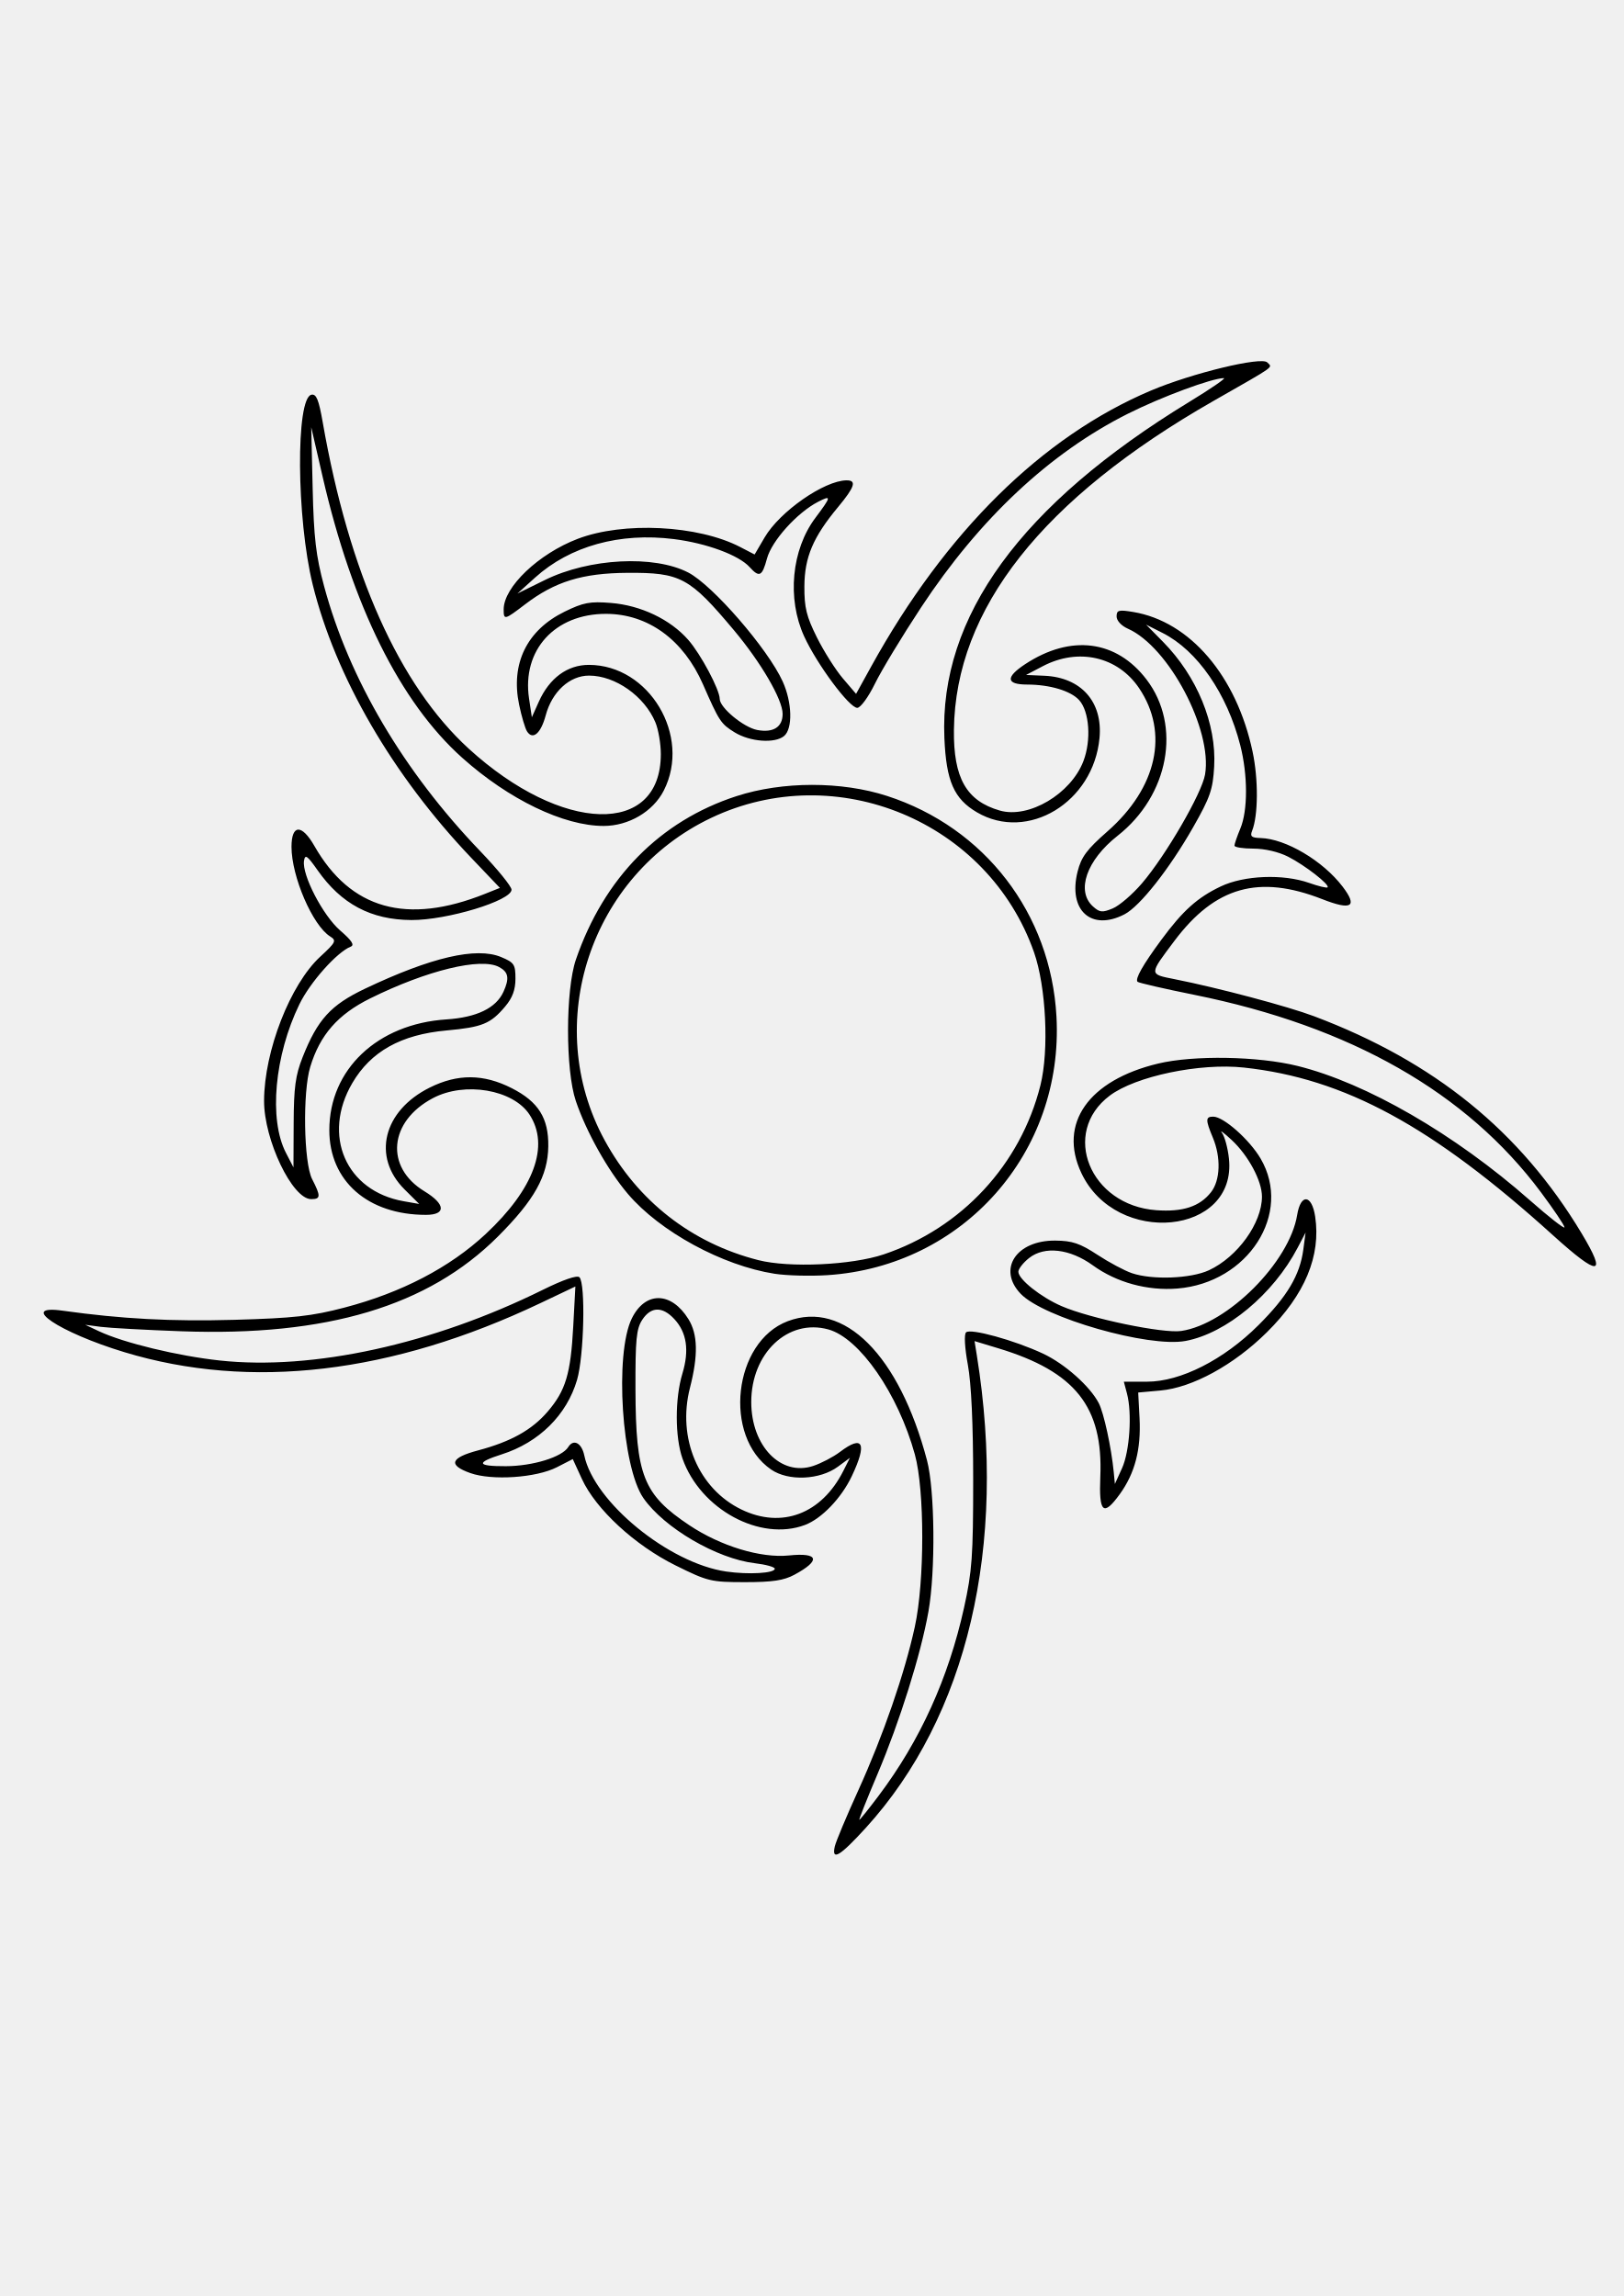
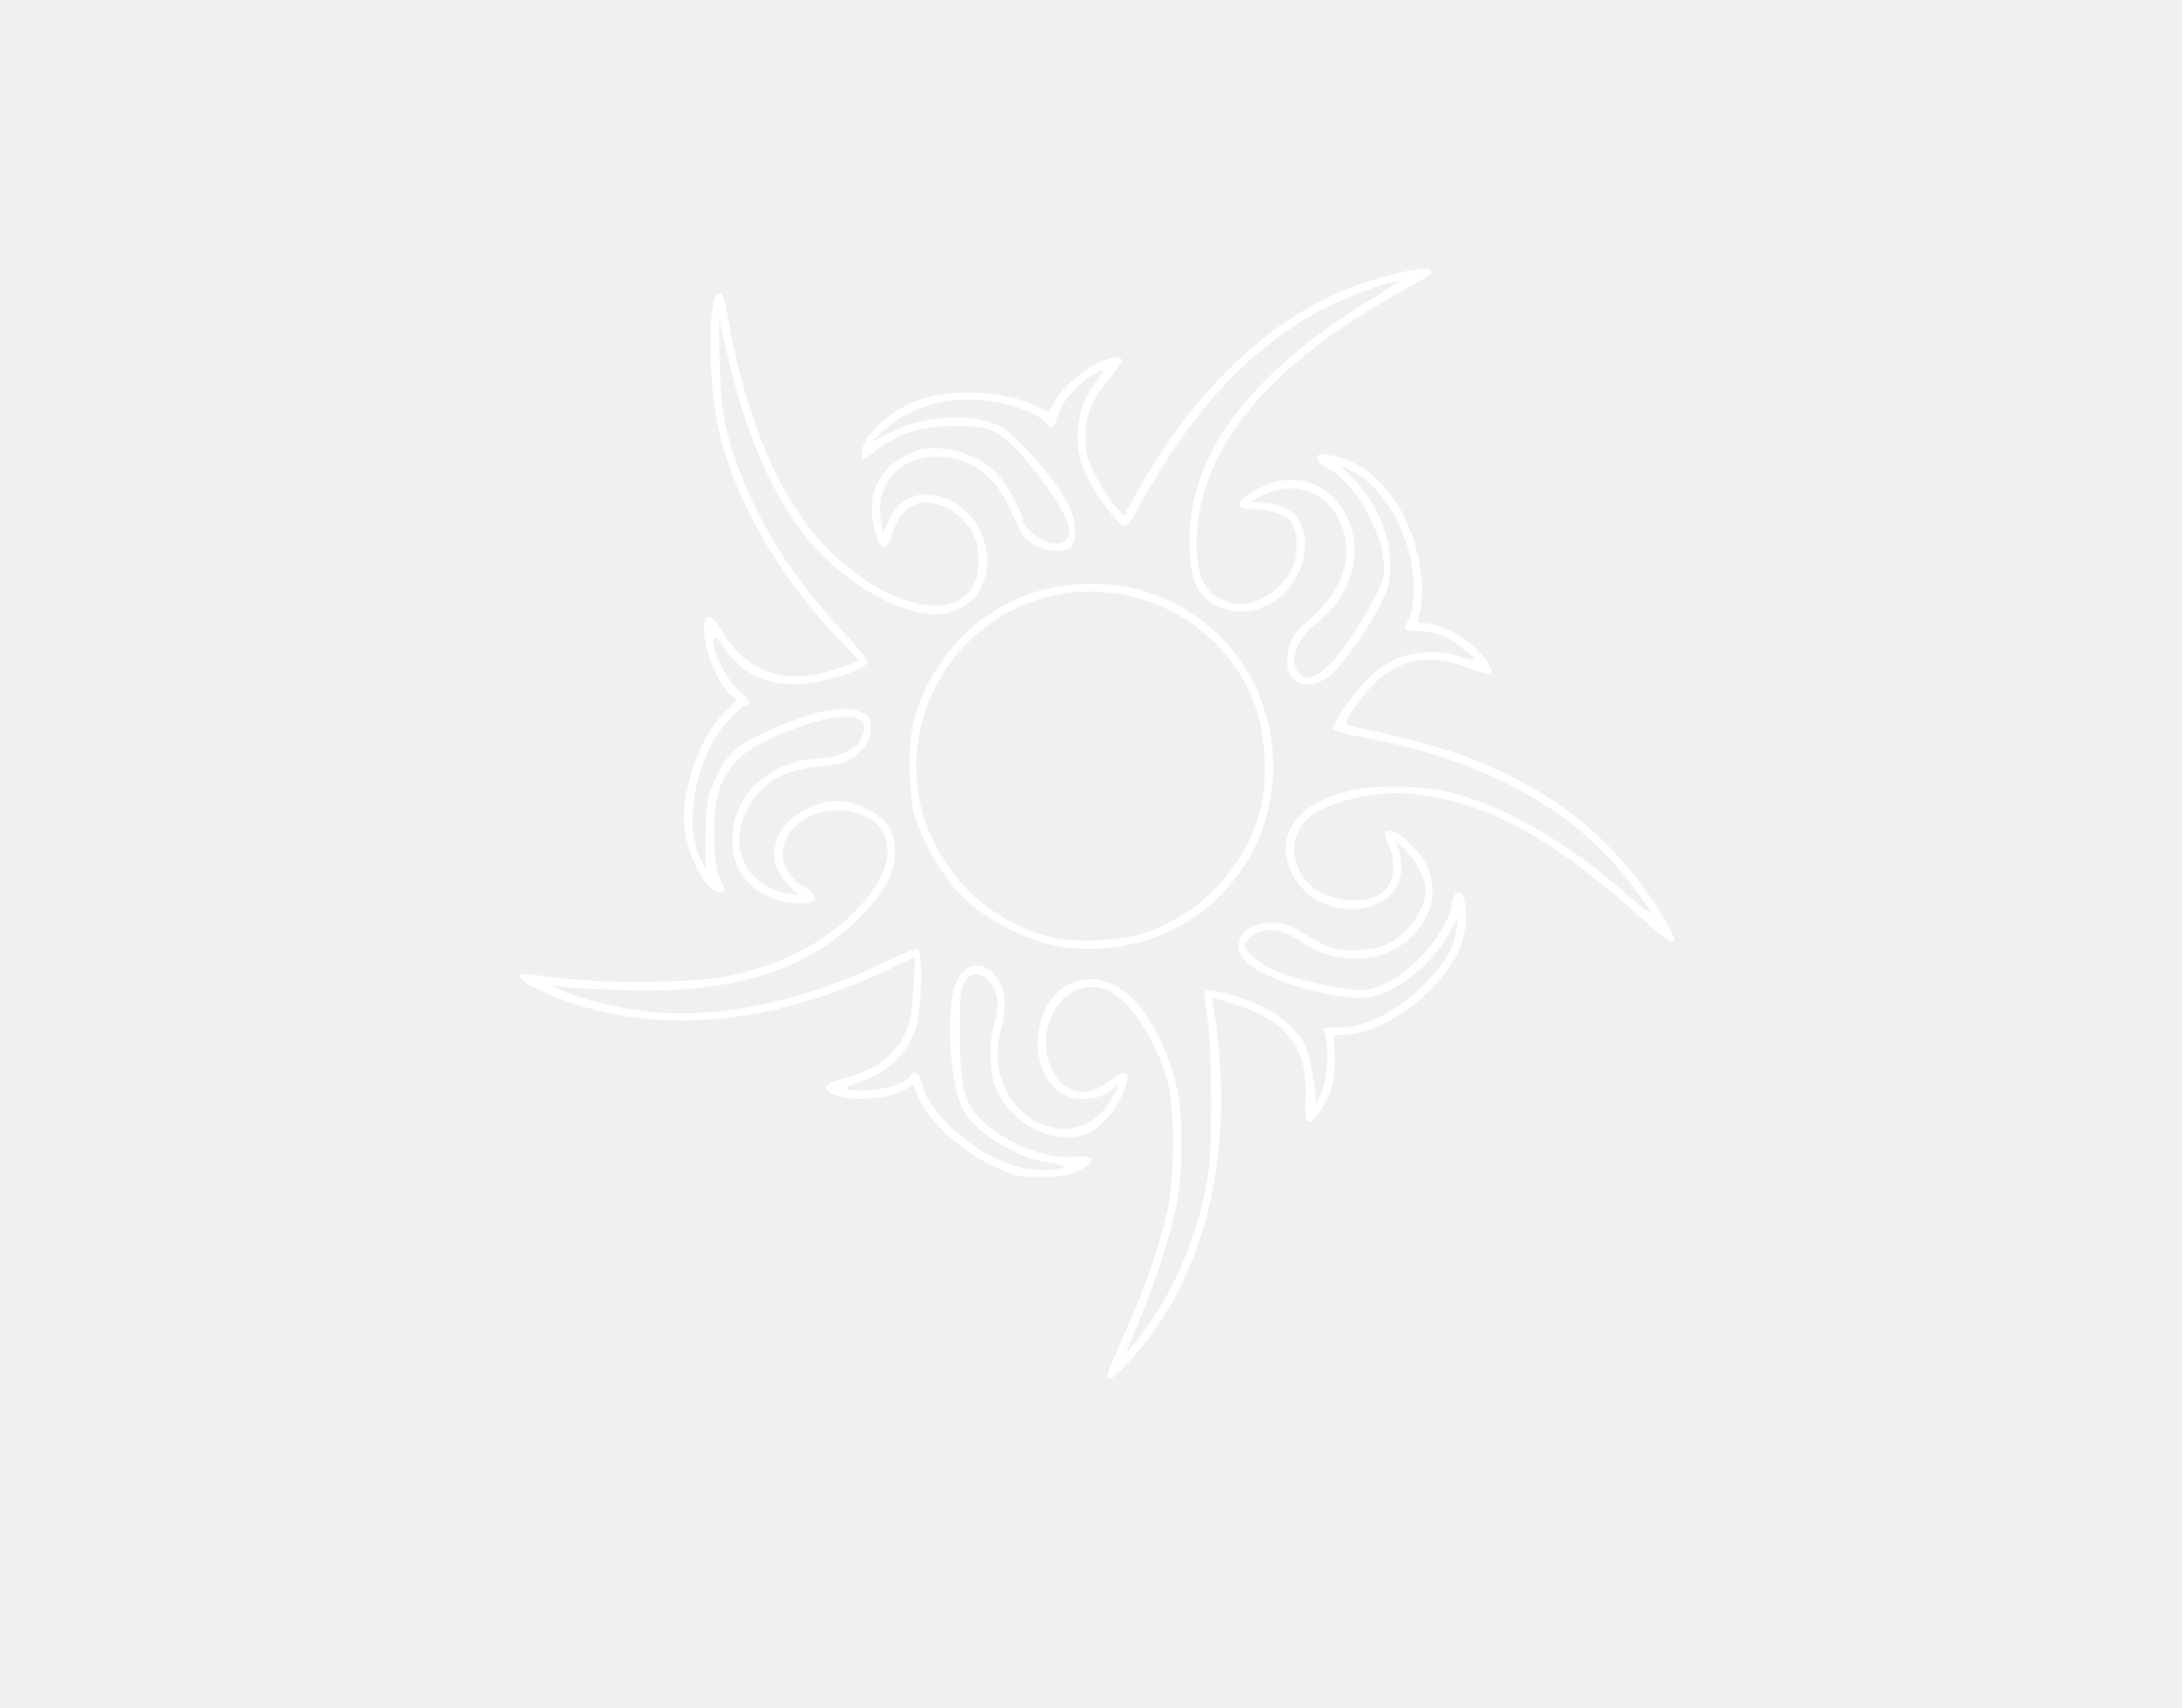
- <svg xmlns="http://www.w3.org/2000/svg" width="210mm" height="297mm" viewBox="0 0 744.094 1052.362" id="svg2" version="1.1">
-   <defs id="defs4" />
-   <g id="layer1">
-     <g id="g4778">
-       <path id="path4734" d="m 382.569,846.262 c 0.51,-2.228 5.349,-13.774 10.753,-25.658 11.401,-25.07 21.237,-53.525 25.911,-74.958 4.537,-20.805 4.55,-62.563 0.023,-78.988 -7.674,-27.849 -25.328,-53.365 -39.661,-57.322 -18.479,-5.102 -35.38,10.879 -35.316,33.394 0.057,20.087 13.58,34.032 28.318,29.2 3.719,-1.219 9.27,-4.12 12.334,-6.445 10.598,-8.043 12.578,-4.008 5.435,11.076 -4.766,10.065 -13.825,19.511 -21.476,22.396 -20.492,7.726 -47.908,-7.139 -56.126,-30.431 -3.471,-9.839 -3.492,-27.573 -0.045,-38.943 3.225,-10.638 2.017,-18.834 -3.683,-24.985 -5.47,-5.902 -10.714,-5.788 -14.709,0.32 -2.709,4.141 -3.18,8.978 -3.11,31.959 0.12,39.387 3.583,48.12 24.663,62.197 14.35,9.582 32.803,15.187 45.639,13.863 13.728,-1.417 14.775,2.23 2.537,8.836 -4.859,2.623 -10.044,3.402 -22.643,3.402 -15.621,0 -17.027,-0.34 -31.895,-7.707 -18.639,-9.236 -36.494,-25.735 -42.854,-39.598 l -4.178,-9.107 -7.282,3.734 c -9.455,4.848 -29.766,6.215 -39.692,2.672 -10.288,-3.672 -9.134,-7.004 3.601,-10.391 15.049,-4.003 24.679,-9.381 31.9,-17.818 8.227,-9.611 10.524,-17.286 11.689,-39.057 l 0.977,-18.243 -15.981,7.599 c -68.152,32.406 -132.885,40.042 -190.716,22.498 -29.894,-9.069 -48.994,-21.911 -28.275,-19.011 27.04,3.785 49.918,5.001 78.773,4.187 27.127,-0.765 35.328,-1.676 50.318,-5.591 26.147,-6.829 48.359,-18.4 64.805,-33.758 22.141,-20.677 29.392,-40.464 20.053,-54.718 -7.528,-11.489 -29.672,-15.258 -44.274,-7.537 -20.182,10.673 -22.084,31.624 -3.876,42.693 9.719,5.908 10.032,10.803 0.692,10.803 -26.609,0 -44.28,-15.503 -44.28,-38.849 0,-27.817 22.042,-48.671 53.621,-50.732 13.918,-0.908 22.779,-5.19 26.178,-12.651 2.83,-6.21 2.332,-9.043 -1.997,-11.36 -8.381,-4.485 -33.087,1.526 -59.049,14.368 -14.83,7.335 -23.041,16.716 -27.502,31.42 -3.532,11.641 -2.984,43.925 0.872,51.425 4.025,7.829 3.962,9.176 -0.433,9.176 -8.647,0 -21.663,-27.205 -21.593,-45.131 0.089,-22.799 11.999,-53.334 25.745,-66.004 7.162,-6.601 7.548,-7.387 4.55,-9.259 -8.036,-5.019 -17.723,-27.468 -17.723,-41.074 0,-10.364 4.704,-10.551 10.493,-0.416 16.592,29.049 42.365,36.285 78.19,21.95 l 6.821,-2.729 -13.101,-13.744 c -36.009,-37.775 -62.274,-83.042 -72.687,-125.275 -7.47,-30.295 -7.828,-85.632 -0.564,-87.028 2.231,-0.429 3.347,2.301 5.144,12.58 12.094,69.178 35.099,120.609 66.953,149.681 42.67,38.944 87.987,40.221 87.999,2.48 0.002,-4.736 -1.115,-11.286 -2.481,-14.556 -5.019,-12.011 -18.388,-21.438 -30.406,-21.438 -8.929,0 -16.967,7.386 -19.882,18.269 -2.224,8.305 -5.949,11.449 -8.579,7.242 -0.864,-1.382 -2.478,-6.851 -3.586,-12.153 -3.946,-18.879 3.548,-34.201 20.872,-42.677 8.578,-4.197 11.557,-4.756 21.206,-3.981 13.701,1.1 27.19,7.539 35.412,16.904 5.738,6.536 14.402,22.799 14.438,27.103 0.034,4.01 10.98,13.059 17.212,14.228 7.331,1.375 11.614,-1.344 11.614,-7.375 0,-6.564 -9.886,-23.549 -22.359,-38.416 -20.3,-24.196 -24.408,-26.407 -48.762,-26.248 -20.648,0.135 -33.225,4.008 -46.891,14.439 -9.479,7.236 -9.825,7.317 -9.825,2.311 0,-10.241 15.989,-25.475 33.935,-32.333 20.925,-7.996 55.136,-6.278 74.429,3.738 l 6.634,3.444 4.596,-7.842 c 6.951,-11.861 27.258,-26.019 37.503,-26.148 4.795,-0.06 3.832,2.997 -3.856,12.241 -11.452,13.77 -15.357,22.971 -15.433,36.372 -0.055,9.708 0.941,13.762 5.753,23.407 3.201,6.416 8.545,14.856 11.877,18.756 l 6.057,7.09 6.898,-12.492 c 34.08,-61.714 78.319,-105.379 128.159,-126.498 18.871,-7.996 50.722,-15.709 53.381,-12.926 2.407,2.519 4.582,0.959 -24.54,17.591 -78.483,44.822 -118.377,95.354 -119.055,150.8 -0.27,22.076 5.723,32.619 21.04,37.011 13.255,3.801 32.553,-7.613 38.296,-22.651 3.675,-9.623 2.757,-22.769 -1.952,-27.973 -3.843,-4.246 -13.421,-7.116 -23.8,-7.129 -9.732,-0.013 -10.053,-3.356 -0.9,-9.367 20.901,-13.726 41.754,-11.071 55.597,7.079 16.144,21.166 10.216,53.128 -13.279,71.599 -14.211,11.172 -19.138,25.279 -11.305,32.368 3.091,2.797 4.276,2.919 9.076,0.931 3.037,-1.258 9.082,-6.455 13.435,-11.551 10.963,-12.832 27.429,-41.246 28.88,-49.834 3.462,-20.489 -16.683,-58.56 -35.359,-66.827 -3.006,-1.331 -5.183,-3.688 -5.183,-5.614 0,-2.906 0.954,-3.16 7.652,-2.042 25.975,4.339 47.313,29.33 54.669,64.027 2.698,12.728 2.594,29.232 -0.228,36.291 -1.018,2.545 -0.271,3.177 3.884,3.288 11.474,0.306 28.557,10.415 37.571,22.233 7.07,9.27 4.19,11.068 -9.274,5.792 -29.059,-11.388 -49.105,-5.739 -67.765,19.094 -11.741,15.626 -11.743,15.221 0.053,17.567 20.102,3.997 51.912,12.456 64.004,17.019 55.111,20.796 94.366,52.643 122.458,99.347 11.955,19.876 8.14,20.187 -12.992,1.059 -55.308,-50.06 -95.504,-71.884 -141.649,-76.907 -20.22,-2.201 -49.718,3.969 -61.537,12.872 -22.584,17.012 -9.062,50.303 21.325,52.501 12.2,0.882 19.91,-1.652 25.101,-8.252 4.274,-5.433 4.626,-15.935 0.839,-24.999 -3.418,-8.18 -3.389,-9.625 0.191,-9.625 4.713,0 16.606,10.537 21.696,19.223 14.714,25.107 -5.696,56.954 -38.169,59.56 -13.734,1.102 -27.879,-2.779 -38.702,-10.619 -10.506,-7.611 -22.135,-8.962 -29.191,-3.392 -2.723,2.15 -4.951,4.993 -4.951,6.319 0,3.444 10.292,11.635 19.792,15.752 13.132,5.69 46.582,12.632 54.876,11.388 21.27,-3.19 49.586,-31.555 53.103,-53.197 1.609,-9.897 6.718,-9.427 8.245,0.759 2.703,18.027 -4.697,35.774 -22.106,53.012 -15.16,15.011 -34.13,25.397 -48.808,26.722 l -10.186,0.919 0.615,11.746 c 0.747,14.277 -2.108,25.248 -9.072,34.862 -7.528,10.391 -9.596,8.528 -8.906,-8.02 1.337,-32.037 -11.481,-48.184 -46.718,-58.853 l -10.916,-3.305 1.062,6.629 c 13.996,87.331 -4.351,165.366 -50.898,216.477 -11.855,13.017 -15.778,15.356 -14.201,8.466 z m 20.157,-23.283 c 18.943,-25.2 31.903,-53.762 39.066,-86.099 3.684,-16.63 4.188,-23.674 4.188,-58.517 0,-25.643 -0.861,-44.275 -2.442,-52.835 -1.438,-7.789 -1.779,-13.886 -0.829,-14.836 1.975,-1.975 22.158,3.593 35.259,9.726 9.968,4.667 21.564,14.973 25.575,22.729 2.319,4.485 5.775,20.421 6.856,31.614 l 0.521,5.402 3.271,-7.202 c 3.507,-7.72 4.666,-25.214 2.269,-34.24 l -1.442,-5.432 10.648,0 c 15.364,0 35.12,-10.024 51.037,-25.897 13.208,-13.17 19.008,-22.942 20.566,-34.646 l 1.04,-7.817 -3.638,6.959 c -11.136,21.303 -32.709,39.248 -51.371,42.73 -16.875,3.149 -65.025,-10.624 -75.552,-21.612 -10.767,-11.238 -2.083,-24.557 15.9,-24.387 7.749,0.073 11.27,1.26 19.219,6.476 5.352,3.512 12.486,7.321 15.852,8.463 9.368,3.178 26.991,2.507 35.292,-1.344 13.123,-6.089 24.307,-21.624 24.307,-33.764 0,-7.181 -6.218,-18.809 -13.856,-25.912 -3.681,-3.423 -5.688,-4.892 -4.459,-3.264 1.229,1.628 2.659,6.895 3.178,11.703 3.795,35.151 -51.677,40.603 -67.638,6.647 -10.651,-22.659 3.305,-42.529 35.224,-50.151 16.299,-3.892 45.776,-3.385 63.863,1.098 31.559,7.824 72.034,31.228 106.442,61.547 8.738,7.7 15.887,13.291 15.887,12.425 0,-0.866 -4.857,-8.099 -10.794,-16.073 -34.025,-45.705 -87.221,-76.02 -158.767,-90.477 -13.852,-2.799 -25.591,-5.495 -26.087,-5.991 -1.264,-1.264 2.352,-7.654 10.871,-19.216 9.861,-13.383 16.539,-19.387 27.231,-24.483 10.746,-5.122 28.599,-5.828 40.566,-1.606 4.24,1.496 8.022,2.407 8.405,2.025 1.167,-1.167 -10.298,-10.093 -18.038,-14.041 -4.385,-2.237 -10.756,-3.723 -15.964,-3.723 -4.767,0 -8.667,-0.618 -8.667,-1.373 0,-0.755 1.215,-4.282 2.701,-7.837 3.465,-8.293 3.449,-24.5 -0.039,-38.161 -6.05,-23.698 -19.7,-43.441 -35.584,-51.468 l -7.59,-3.836 7.765,7.882 c 15.63,15.866 24.555,37.631 23.45,57.186 -0.596,10.553 -1.825,14.096 -9.647,27.828 -10.897,19.128 -24.391,36.241 -31.458,39.896 -15.26,7.891 -25.95,-1.856 -21.484,-19.59 1.689,-6.707 4.214,-10.109 13.656,-18.399 22.759,-19.981 28.334,-45.183 14.528,-65.67 -9.767,-14.493 -27.808,-18.615 -44.114,-10.08 l -7.692,4.027 8.377,0.365 c 16.892,0.735 26.848,11.976 25.288,28.551 -2.772,29.449 -32.863,47.698 -56.15,34.051 -10.547,-6.181 -14.093,-14.263 -14.939,-34.051 -2.378,-55.608 35.103,-107.054 112.271,-154.104 9.802,-5.976 16.925,-10.866 15.83,-10.866 -5.441,0 -28.58,8.577 -43.967,16.298 -35.801,17.964 -67.995,48.111 -94.787,88.762 -8.669,13.154 -18.193,28.892 -21.164,34.974 -3.012,6.165 -6.597,11.072 -8.102,11.089 -3.63,0.042 -18.464,-19.92 -24.341,-32.757 -7.923,-17.306 -5.798,-39.727 5.148,-54.324 7.353,-9.806 7.479,-10.579 1.192,-7.328 -9.571,4.949 -21.187,17.848 -23.368,25.95 -2.222,8.253 -3.508,8.885 -7.995,3.927 -4.943,-5.462 -19.664,-10.907 -34.616,-12.803 -24.807,-3.145 -47.648,3.182 -63.663,17.635 l -8.102,7.312 12.604,-6.202 c 20.306,-9.993 49.995,-11.539 65.693,-3.421 11.172,5.777 36.483,34.985 43.264,49.925 4.356,9.597 4.666,21.665 0.643,25.004 -4.245,3.523 -15.625,2.672 -22.695,-1.698 -6.286,-3.885 -7.041,-5.031 -14.472,-21.985 -8.971,-20.466 -25.201,-32.275 -44.406,-32.31 -23.47,-0.042 -38.632,16.626 -35.305,38.813 l 1.287,8.58 3.19,-7.125 c 4.845,-10.822 13.071,-16.879 22.924,-16.879 27.678,0 47.095,32.569 34.344,57.607 -4.908,9.636 -16.085,16.215 -27.552,16.215 -18.326,0 -43.458,-12.114 -64.827,-31.247 C 183.373,321.864 161.496,277.786 147.83,218.423 l -5.203,-22.603 0.654,27.908 c 0.536,22.87 1.486,30.998 5.263,45.023 11.436,42.458 36.366,84.745 71.592,121.437 7.855,8.182 14.282,16.1 14.282,17.595 0,5.04 -29.626,14.019 -45.914,13.915 -18.525,-0.118 -32.079,-7.325 -42.983,-22.855 -4.742,-6.754 -5.722,-7.431 -6.202,-4.284 -0.989,6.488 8.702,25.136 16.61,31.96 5.3,4.574 6.646,6.642 4.798,7.371 -6.278,2.476 -18.593,16.298 -23.509,26.388 -11.438,23.475 -14.101,52.807 -6.184,68.115 l 3.453,6.676 0.088,-20.18 c 0.072,-16.508 0.82,-22.029 4.11,-30.343 6.831,-17.264 12.894,-23.92 28.589,-31.385 30.302,-14.412 51.042,-19.231 62.381,-14.493 5.989,2.502 6.563,3.368 6.563,9.898 0,5.085 -1.359,8.771 -4.696,12.736 -6.696,7.957 -10.506,9.513 -26.986,11.015 -20.782,1.894 -34.59,9.612 -43.063,24.07 -14.052,23.977 -2.976,49.524 23.492,54.189 l 7.14,1.258 -6.699,-6.66 c -15.024,-14.934 -9.819,-36.051 11.504,-46.677 12.834,-6.396 24.661,-6.313 37.606,0.264 12.219,6.208 16.934,13.719 16.746,26.683 -0.196,13.552 -6.382,24.621 -23.098,41.328 -31.922,31.907 -78.418,45.828 -144.991,43.41 -16.34,-0.594 -32.95,-1.505 -36.911,-2.024 l -7.202,-0.945 6.302,2.96 c 11.35,5.331 36.182,11.342 55.401,13.411 42.606,4.587 97.423,-7.405 147.916,-32.36 9.485,-4.688 15.796,-6.858 16.857,-5.797 2.874,2.874 2.106,36.128 -1.086,47.025 -4.722,16.12 -17.453,28.71 -34.534,34.151 -12.017,3.829 -11.447,5.463 1.891,5.421 12.312,-0.039 25.751,-4.162 28.603,-8.776 2.396,-3.877 6.149,-1.906 7.357,3.864 4.468,21.339 38.734,49.367 65.033,53.193 10.204,1.485 22.254,0.789 22.254,-1.286 0,-0.793 -4.114,-1.928 -9.142,-2.524 -17.423,-2.064 -41.596,-16.204 -51.069,-29.874 -9.909,-14.299 -13.256,-66.049 -5.322,-82.278 6.153,-12.586 18.104,-12.449 25.983,0.299 4.3,6.958 4.505,16.549 0.671,31.511 -5.894,23.006 3.929,46.205 23.595,55.725 18.494,8.953 36.74,2.036 46.708,-17.708 l 3.026,-5.994 -5.466,4.041 c -8.299,6.136 -22.722,6.774 -30.628,1.356 -22.214,-15.224 -17.358,-58.606 7.613,-68.02 25.79,-9.723 51.058,15.548 63.799,63.809 3.603,13.648 3.95,50.775 0.648,69.321 -3.491,19.604 -13.143,50.398 -23.338,74.455 -4.889,11.536 -8.637,20.974 -8.33,20.974 0.307,0 4.323,-5.008 8.924,-11.129 z M 354.923,583.815 c -23.889,-3.744 -52.455,-19.293 -67.147,-36.548 -9.22,-10.828 -19.11,-28.479 -23.902,-42.657 -4.772,-14.118 -4.741,-50.858 0.054,-64.819 12.838,-37.379 38.54,-63.523 73.635,-74.899 21.05,-6.824 48.052,-6.854 68.948,-0.077 44.798,14.528 75.045,53.912 77.634,101.084 3.42,62.318 -42.785,114.522 -104.94,118.562 -7.836,0.509 -18.763,0.219 -24.282,-0.646 z m 50.044,-8.872 c 35.72,-12.006 62.739,-41.162 71.83,-77.512 4.015,-16.053 2.607,-45.186 -2.947,-60.985 -21.064,-59.924 -90.582,-88.857 -147.938,-61.572 -55.404,26.356 -77.884,94.374 -48.828,147.742 15.207,27.932 39.889,47.186 70.452,54.959 14.201,3.612 42.747,2.304 57.431,-2.632 z" style="fill:#000000;fill-opacity:1" />
-     </g>
+ <svg xmlns="http://www.w3.org/2000/svg" width="23" height="18" viewBox="0 0 744.094 1052.362" version="1.1">
+   <g>
+     <path d="m 382.569,846.262 c 0.51,-2.228 5.349,-13.774 10.753,-25.658 11.401,-25.07 21.237,-53.525 25.911,-74.958 4.537,-20.805 4.55,-62.563 0.023,-78.988 -7.674,-27.849 -25.328,-53.365 -39.661,-57.322 -18.479,-5.102 -35.38,10.879 -35.316,33.394 0.057,20.087 13.58,34.032 28.318,29.2 3.719,-1.219 9.27,-4.12 12.334,-6.445 10.598,-8.043 12.578,-4.008 5.435,11.076 -4.766,10.065 -13.825,19.511 -21.476,22.396 -20.492,7.726 -47.908,-7.139 -56.126,-30.431 -3.471,-9.839 -3.492,-27.573 -0.045,-38.943 3.225,-10.638 2.017,-18.834 -3.683,-24.985 -5.47,-5.902 -10.714,-5.788 -14.709,0.32 -2.709,4.141 -3.18,8.978 -3.11,31.959 0.12,39.387 3.583,48.12 24.663,62.197 14.35,9.582 32.803,15.187 45.639,13.863 13.728,-1.417 14.775,2.23 2.537,8.836 -4.859,2.623 -10.044,3.402 -22.643,3.402 -15.621,0 -17.027,-0.34 -31.895,-7.707 -18.639,-9.236 -36.494,-25.735 -42.854,-39.598 l -4.178,-9.107 -7.282,3.734 c -9.455,4.848 -29.766,6.215 -39.692,2.672 -10.288,-3.672 -9.134,-7.004 3.601,-10.391 15.049,-4.003 24.679,-9.381 31.9,-17.818 8.227,-9.611 10.524,-17.286 11.689,-39.057 l 0.977,-18.243 -15.981,7.599 c -68.152,32.406 -132.885,40.042 -190.716,22.498 -29.894,-9.069 -48.994,-21.911 -28.275,-19.011 27.04,3.785 49.918,5.001 78.773,4.187 27.127,-0.765 35.328,-1.676 50.318,-5.591 26.147,-6.829 48.359,-18.4 64.805,-33.758 22.141,-20.677 29.392,-40.464 20.053,-54.718 -7.528,-11.489 -29.672,-15.258 -44.274,-7.537 -20.182,10.673 -22.084,31.624 -3.876,42.693 9.719,5.908 10.032,10.803 0.692,10.803 -26.609,0 -44.28,-15.503 -44.28,-38.849 0,-27.817 22.042,-48.671 53.621,-50.732 13.918,-0.908 22.779,-5.19 26.178,-12.651 2.83,-6.21 2.332,-9.043 -1.997,-11.36 -8.381,-4.485 -33.087,1.526 -59.049,14.368 -14.83,7.335 -23.041,16.716 -27.502,31.42 -3.532,11.641 -2.984,43.925 0.872,51.425 4.025,7.829 3.962,9.176 -0.433,9.176 -8.647,0 -21.663,-27.205 -21.593,-45.131 0.089,-22.799 11.999,-53.334 25.745,-66.004 7.162,-6.601 7.548,-7.387 4.55,-9.259 -8.036,-5.019 -17.723,-27.468 -17.723,-41.074 0,-10.364 4.704,-10.551 10.493,-0.416 16.592,29.049 42.365,36.285 78.19,21.95 l 6.821,-2.729 -13.101,-13.744 c -36.009,-37.775 -62.274,-83.042 -72.687,-125.275 -7.47,-30.295 -7.828,-85.632 -0.564,-87.028 2.231,-0.429 3.347,2.301 5.144,12.58 12.094,69.178 35.099,120.609 66.953,149.681 42.67,38.944 87.987,40.221 87.999,2.48 0.002,-4.736 -1.115,-11.286 -2.481,-14.556 -5.019,-12.011 -18.388,-21.438 -30.406,-21.438 -8.929,0 -16.967,7.386 -19.882,18.269 -2.224,8.305 -5.949,11.449 -8.579,7.242 -0.864,-1.382 -2.478,-6.851 -3.586,-12.153 -3.946,-18.879 3.548,-34.201 20.872,-42.677 8.578,-4.197 11.557,-4.756 21.206,-3.981 13.701,1.1 27.19,7.539 35.412,16.904 5.738,6.536 14.402,22.799 14.438,27.103 0.034,4.01 10.98,13.059 17.212,14.228 7.331,1.375 11.614,-1.344 11.614,-7.375 0,-6.564 -9.886,-23.549 -22.359,-38.416 -20.3,-24.196 -24.408,-26.407 -48.762,-26.248 -20.648,0.135 -33.225,4.008 -46.891,14.439 -9.479,7.236 -9.825,7.317 -9.825,2.311 0,-10.241 15.989,-25.475 33.935,-32.333 20.925,-7.996 55.136,-6.278 74.429,3.738 l 6.634,3.444 4.596,-7.842 c 6.951,-11.861 27.258,-26.019 37.503,-26.148 4.795,-0.06 3.832,2.997 -3.856,12.241 -11.452,13.77 -15.357,22.971 -15.433,36.372 -0.055,9.708 0.941,13.762 5.753,23.407 3.201,6.416 8.545,14.856 11.877,18.756 l 6.057,7.09 6.898,-12.492 c 34.08,-61.714 78.319,-105.379 128.159,-126.498 18.871,-7.996 50.722,-15.709 53.381,-12.926 2.407,2.519 4.582,0.959 -24.54,17.591 -78.483,44.822 -118.377,95.354 -119.055,150.8 -0.27,22.076 5.723,32.619 21.04,37.011 13.255,3.801 32.553,-7.613 38.296,-22.651 3.675,-9.623 2.757,-22.769 -1.952,-27.973 -3.843,-4.246 -13.421,-7.116 -23.8,-7.129 -9.732,-0.013 -10.053,-3.356 -0.9,-9.367 20.901,-13.726 41.754,-11.071 55.597,7.079 16.144,21.166 10.216,53.128 -13.279,71.599 -14.211,11.172 -19.138,25.279 -11.305,32.368 3.091,2.797 4.276,2.919 9.076,0.931 3.037,-1.258 9.082,-6.455 13.435,-11.551 10.963,-12.832 27.429,-41.246 28.88,-49.834 3.462,-20.489 -16.683,-58.56 -35.359,-66.827 -3.006,-1.331 -5.183,-3.688 -5.183,-5.614 0,-2.906 0.954,-3.16 7.652,-2.042 25.975,4.339 47.313,29.33 54.669,64.027 2.698,12.728 2.594,29.232 -0.228,36.291 -1.018,2.545 -0.271,3.177 3.884,3.288 11.474,0.306 28.557,10.415 37.571,22.233 7.07,9.27 4.19,11.068 -9.274,5.792 -29.059,-11.388 -49.105,-5.739 -67.765,19.094 -11.741,15.626 -11.743,15.221 0.053,17.567 20.102,3.997 51.912,12.456 64.004,17.019 55.111,20.796 94.366,52.643 122.458,99.347 11.955,19.876 8.14,20.187 -12.992,1.059 -55.308,-50.06 -95.504,-71.884 -141.649,-76.907 -20.22,-2.201 -49.718,3.969 -61.537,12.872 -22.584,17.012 -9.062,50.303 21.325,52.501 12.2,0.882 19.91,-1.652 25.101,-8.252 4.274,-5.433 4.626,-15.935 0.839,-24.999 -3.418,-8.18 -3.389,-9.625 0.191,-9.625 4.713,0 16.606,10.537 21.696,19.223 14.714,25.107 -5.696,56.954 -38.169,59.56 -13.734,1.102 -27.879,-2.779 -38.702,-10.619 -10.506,-7.611 -22.135,-8.962 -29.191,-3.392 -2.723,2.15 -4.951,4.993 -4.951,6.319 0,3.444 10.292,11.635 19.792,15.752 13.132,5.69 46.582,12.632 54.876,11.388 21.27,-3.19 49.586,-31.555 53.103,-53.197 1.609,-9.897 6.718,-9.427 8.245,0.759 2.703,18.027 -4.697,35.774 -22.106,53.012 -15.16,15.011 -34.13,25.397 -48.808,26.722 l -10.186,0.919 0.615,11.746 c 0.747,14.277 -2.108,25.248 -9.072,34.862 -7.528,10.391 -9.596,8.528 -8.906,-8.02 1.337,-32.037 -11.481,-48.184 -46.718,-58.853 l -10.916,-3.305 1.062,6.629 c 13.996,87.331 -4.351,165.366 -50.898,216.477 -11.855,13.017 -15.778,15.356 -14.201,8.466 z m 20.157,-23.283 c 18.943,-25.2 31.903,-53.762 39.066,-86.099 3.684,-16.63 4.188,-23.674 4.188,-58.517 0,-25.643 -0.861,-44.275 -2.442,-52.835 -1.438,-7.789 -1.779,-13.886 -0.829,-14.836 1.975,-1.975 22.158,3.593 35.259,9.726 9.968,4.667 21.564,14.973 25.575,22.729 2.319,4.485 5.775,20.421 6.856,31.614 l 0.521,5.402 3.271,-7.202 c 3.507,-7.72 4.666,-25.214 2.269,-34.24 l -1.442,-5.432 10.648,0 c 15.364,0 35.12,-10.024 51.037,-25.897 13.208,-13.17 19.008,-22.942 20.566,-34.646 l 1.04,-7.817 -3.638,6.959 c -11.136,21.303 -32.709,39.248 -51.371,42.73 -16.875,3.149 -65.025,-10.624 -75.552,-21.612 -10.767,-11.238 -2.083,-24.557 15.9,-24.387 7.749,0.073 11.27,1.26 19.219,6.476 5.352,3.512 12.486,7.321 15.852,8.463 9.368,3.178 26.991,2.507 35.292,-1.344 13.123,-6.089 24.307,-21.624 24.307,-33.764 0,-7.181 -6.218,-18.809 -13.856,-25.912 -3.681,-3.423 -5.688,-4.892 -4.459,-3.264 1.229,1.628 2.659,6.895 3.178,11.703 3.795,35.151 -51.677,40.603 -67.638,6.647 -10.651,-22.659 3.305,-42.529 35.224,-50.151 16.299,-3.892 45.776,-3.385 63.863,1.098 31.559,7.824 72.034,31.228 106.442,61.547 8.738,7.7 15.887,13.291 15.887,12.425 0,-0.866 -4.857,-8.099 -10.794,-16.073 -34.025,-45.705 -87.221,-76.02 -158.767,-90.477 -13.852,-2.799 -25.591,-5.495 -26.087,-5.991 -1.264,-1.264 2.352,-7.654 10.871,-19.216 9.861,-13.383 16.539,-19.387 27.231,-24.483 10.746,-5.122 28.599,-5.828 40.566,-1.606 4.24,1.496 8.022,2.407 8.405,2.025 1.167,-1.167 -10.298,-10.093 -18.038,-14.041 -4.385,-2.237 -10.756,-3.723 -15.964,-3.723 -4.767,0 -8.667,-0.618 -8.667,-1.373 0,-0.755 1.215,-4.282 2.701,-7.837 3.465,-8.293 3.449,-24.5 -0.039,-38.161 -6.05,-23.698 -19.7,-43.441 -35.584,-51.468 l -7.59,-3.836 7.765,7.882 c 15.63,15.866 24.555,37.631 23.45,57.186 -0.596,10.553 -1.825,14.096 -9.647,27.828 -10.897,19.128 -24.391,36.241 -31.458,39.896 -15.26,7.891 -25.95,-1.856 -21.484,-19.59 1.689,-6.707 4.214,-10.109 13.656,-18.399 22.759,-19.981 28.334,-45.183 14.528,-65.67 -9.767,-14.493 -27.808,-18.615 -44.114,-10.08 l -7.692,4.027 8.377,0.365 c 16.892,0.735 26.848,11.976 25.288,28.551 -2.772,29.449 -32.863,47.698 -56.15,34.051 -10.547,-6.181 -14.093,-14.263 -14.939,-34.051 -2.378,-55.608 35.103,-107.054 112.271,-154.104 9.802,-5.976 16.925,-10.866 15.83,-10.866 -5.441,0 -28.58,8.577 -43.967,16.298 -35.801,17.964 -67.995,48.111 -94.787,88.762 -8.669,13.154 -18.193,28.892 -21.164,34.974 -3.012,6.165 -6.597,11.072 -8.102,11.089 -3.63,0.042 -18.464,-19.92 -24.341,-32.757 -7.923,-17.306 -5.798,-39.727 5.148,-54.324 7.353,-9.806 7.479,-10.579 1.192,-7.328 -9.571,4.949 -21.187,17.848 -23.368,25.95 -2.222,8.253 -3.508,8.885 -7.995,3.927 -4.943,-5.462 -19.664,-10.907 -34.616,-12.803 -24.807,-3.145 -47.648,3.182 -63.663,17.635 l -8.102,7.312 12.604,-6.202 c 20.306,-9.993 49.995,-11.539 65.693,-3.421 11.172,5.777 36.483,34.985 43.264,49.925 4.356,9.597 4.666,21.665 0.643,25.004 -4.245,3.523 -15.625,2.672 -22.695,-1.698 -6.286,-3.885 -7.041,-5.031 -14.472,-21.985 -8.971,-20.466 -25.201,-32.275 -44.406,-32.31 -23.47,-0.042 -38.632,16.626 -35.305,38.813 l 1.287,8.58 3.19,-7.125 c 4.845,-10.822 13.071,-16.879 22.924,-16.879 27.678,0 47.095,32.569 34.344,57.607 -4.908,9.636 -16.085,16.215 -27.552,16.215 -18.326,0 -43.458,-12.114 -64.827,-31.247 C 183.373,321.864 161.496,277.786 147.83,218.423 l -5.203,-22.603 0.654,27.908 c 0.536,22.87 1.486,30.998 5.263,45.023 11.436,42.458 36.366,84.745 71.592,121.437 7.855,8.182 14.282,16.1 14.282,17.595 0,5.04 -29.626,14.019 -45.914,13.915 -18.525,-0.118 -32.079,-7.325 -42.983,-22.855 -4.742,-6.754 -5.722,-7.431 -6.202,-4.284 -0.989,6.488 8.702,25.136 16.61,31.96 5.3,4.574 6.646,6.642 4.798,7.371 -6.278,2.476 -18.593,16.298 -23.509,26.388 -11.438,23.475 -14.101,52.807 -6.184,68.115 l 3.453,6.676 0.088,-20.18 c 0.072,-16.508 0.82,-22.029 4.11,-30.343 6.831,-17.264 12.894,-23.92 28.589,-31.385 30.302,-14.412 51.042,-19.231 62.381,-14.493 5.989,2.502 6.563,3.368 6.563,9.898 0,5.085 -1.359,8.771 -4.696,12.736 -6.696,7.957 -10.506,9.513 -26.986,11.015 -20.782,1.894 -34.59,9.612 -43.063,24.07 -14.052,23.977 -2.976,49.524 23.492,54.189 l 7.14,1.258 -6.699,-6.66 c -15.024,-14.934 -9.819,-36.051 11.504,-46.677 12.834,-6.396 24.661,-6.313 37.606,0.264 12.219,6.208 16.934,13.719 16.746,26.683 -0.196,13.552 -6.382,24.621 -23.098,41.328 -31.922,31.907 -78.418,45.828 -144.991,43.41 -16.34,-0.594 -32.95,-1.505 -36.911,-2.024 l -7.202,-0.945 6.302,2.96 c 11.35,5.331 36.182,11.342 55.401,13.411 42.606,4.587 97.423,-7.405 147.916,-32.36 9.485,-4.688 15.796,-6.858 16.857,-5.797 2.874,2.874 2.106,36.128 -1.086,47.025 -4.722,16.12 -17.453,28.71 -34.534,34.151 -12.017,3.829 -11.447,5.463 1.891,5.421 12.312,-0.039 25.751,-4.162 28.603,-8.776 2.396,-3.877 6.149,-1.906 7.357,3.864 4.468,21.339 38.734,49.367 65.033,53.193 10.204,1.485 22.254,0.789 22.254,-1.286 0,-0.793 -4.114,-1.928 -9.142,-2.524 -17.423,-2.064 -41.596,-16.204 -51.069,-29.874 -9.909,-14.299 -13.256,-66.049 -5.322,-82.278 6.153,-12.586 18.104,-12.449 25.983,0.299 4.3,6.958 4.505,16.549 0.671,31.511 -5.894,23.006 3.929,46.205 23.595,55.725 18.494,8.953 36.74,2.036 46.708,-17.708 l 3.026,-5.994 -5.466,4.041 c -8.299,6.136 -22.722,6.774 -30.628,1.356 -22.214,-15.224 -17.358,-58.606 7.613,-68.02 25.79,-9.723 51.058,15.548 63.799,63.809 3.603,13.648 3.95,50.775 0.648,69.321 -3.491,19.604 -13.143,50.398 -23.338,74.455 -4.889,11.536 -8.637,20.974 -8.33,20.974 0.307,0 4.323,-5.008 8.924,-11.129 z M 354.923,583.815 c -23.889,-3.744 -52.455,-19.293 -67.147,-36.548 -9.22,-10.828 -19.11,-28.479 -23.902,-42.657 -4.772,-14.118 -4.741,-50.858 0.054,-64.819 12.838,-37.379 38.54,-63.523 73.635,-74.899 21.05,-6.824 48.052,-6.854 68.948,-0.077 44.798,14.528 75.045,53.912 77.634,101.084 3.42,62.318 -42.785,114.522 -104.94,118.562 -7.836,0.509 -18.763,0.219 -24.282,-0.646 z m 50.044,-8.872 c 35.72,-12.006 62.739,-41.162 71.83,-77.512 4.015,-16.053 2.607,-45.186 -2.947,-60.985 -21.064,-59.924 -90.582,-88.857 -147.938,-61.572 -55.404,26.356 -77.884,94.374 -48.828,147.742 15.207,27.932 39.889,47.186 70.452,54.959 14.201,3.612 42.747,2.304 57.431,-2.632 z" fill="#ffffff" />
  </g>
</svg>
